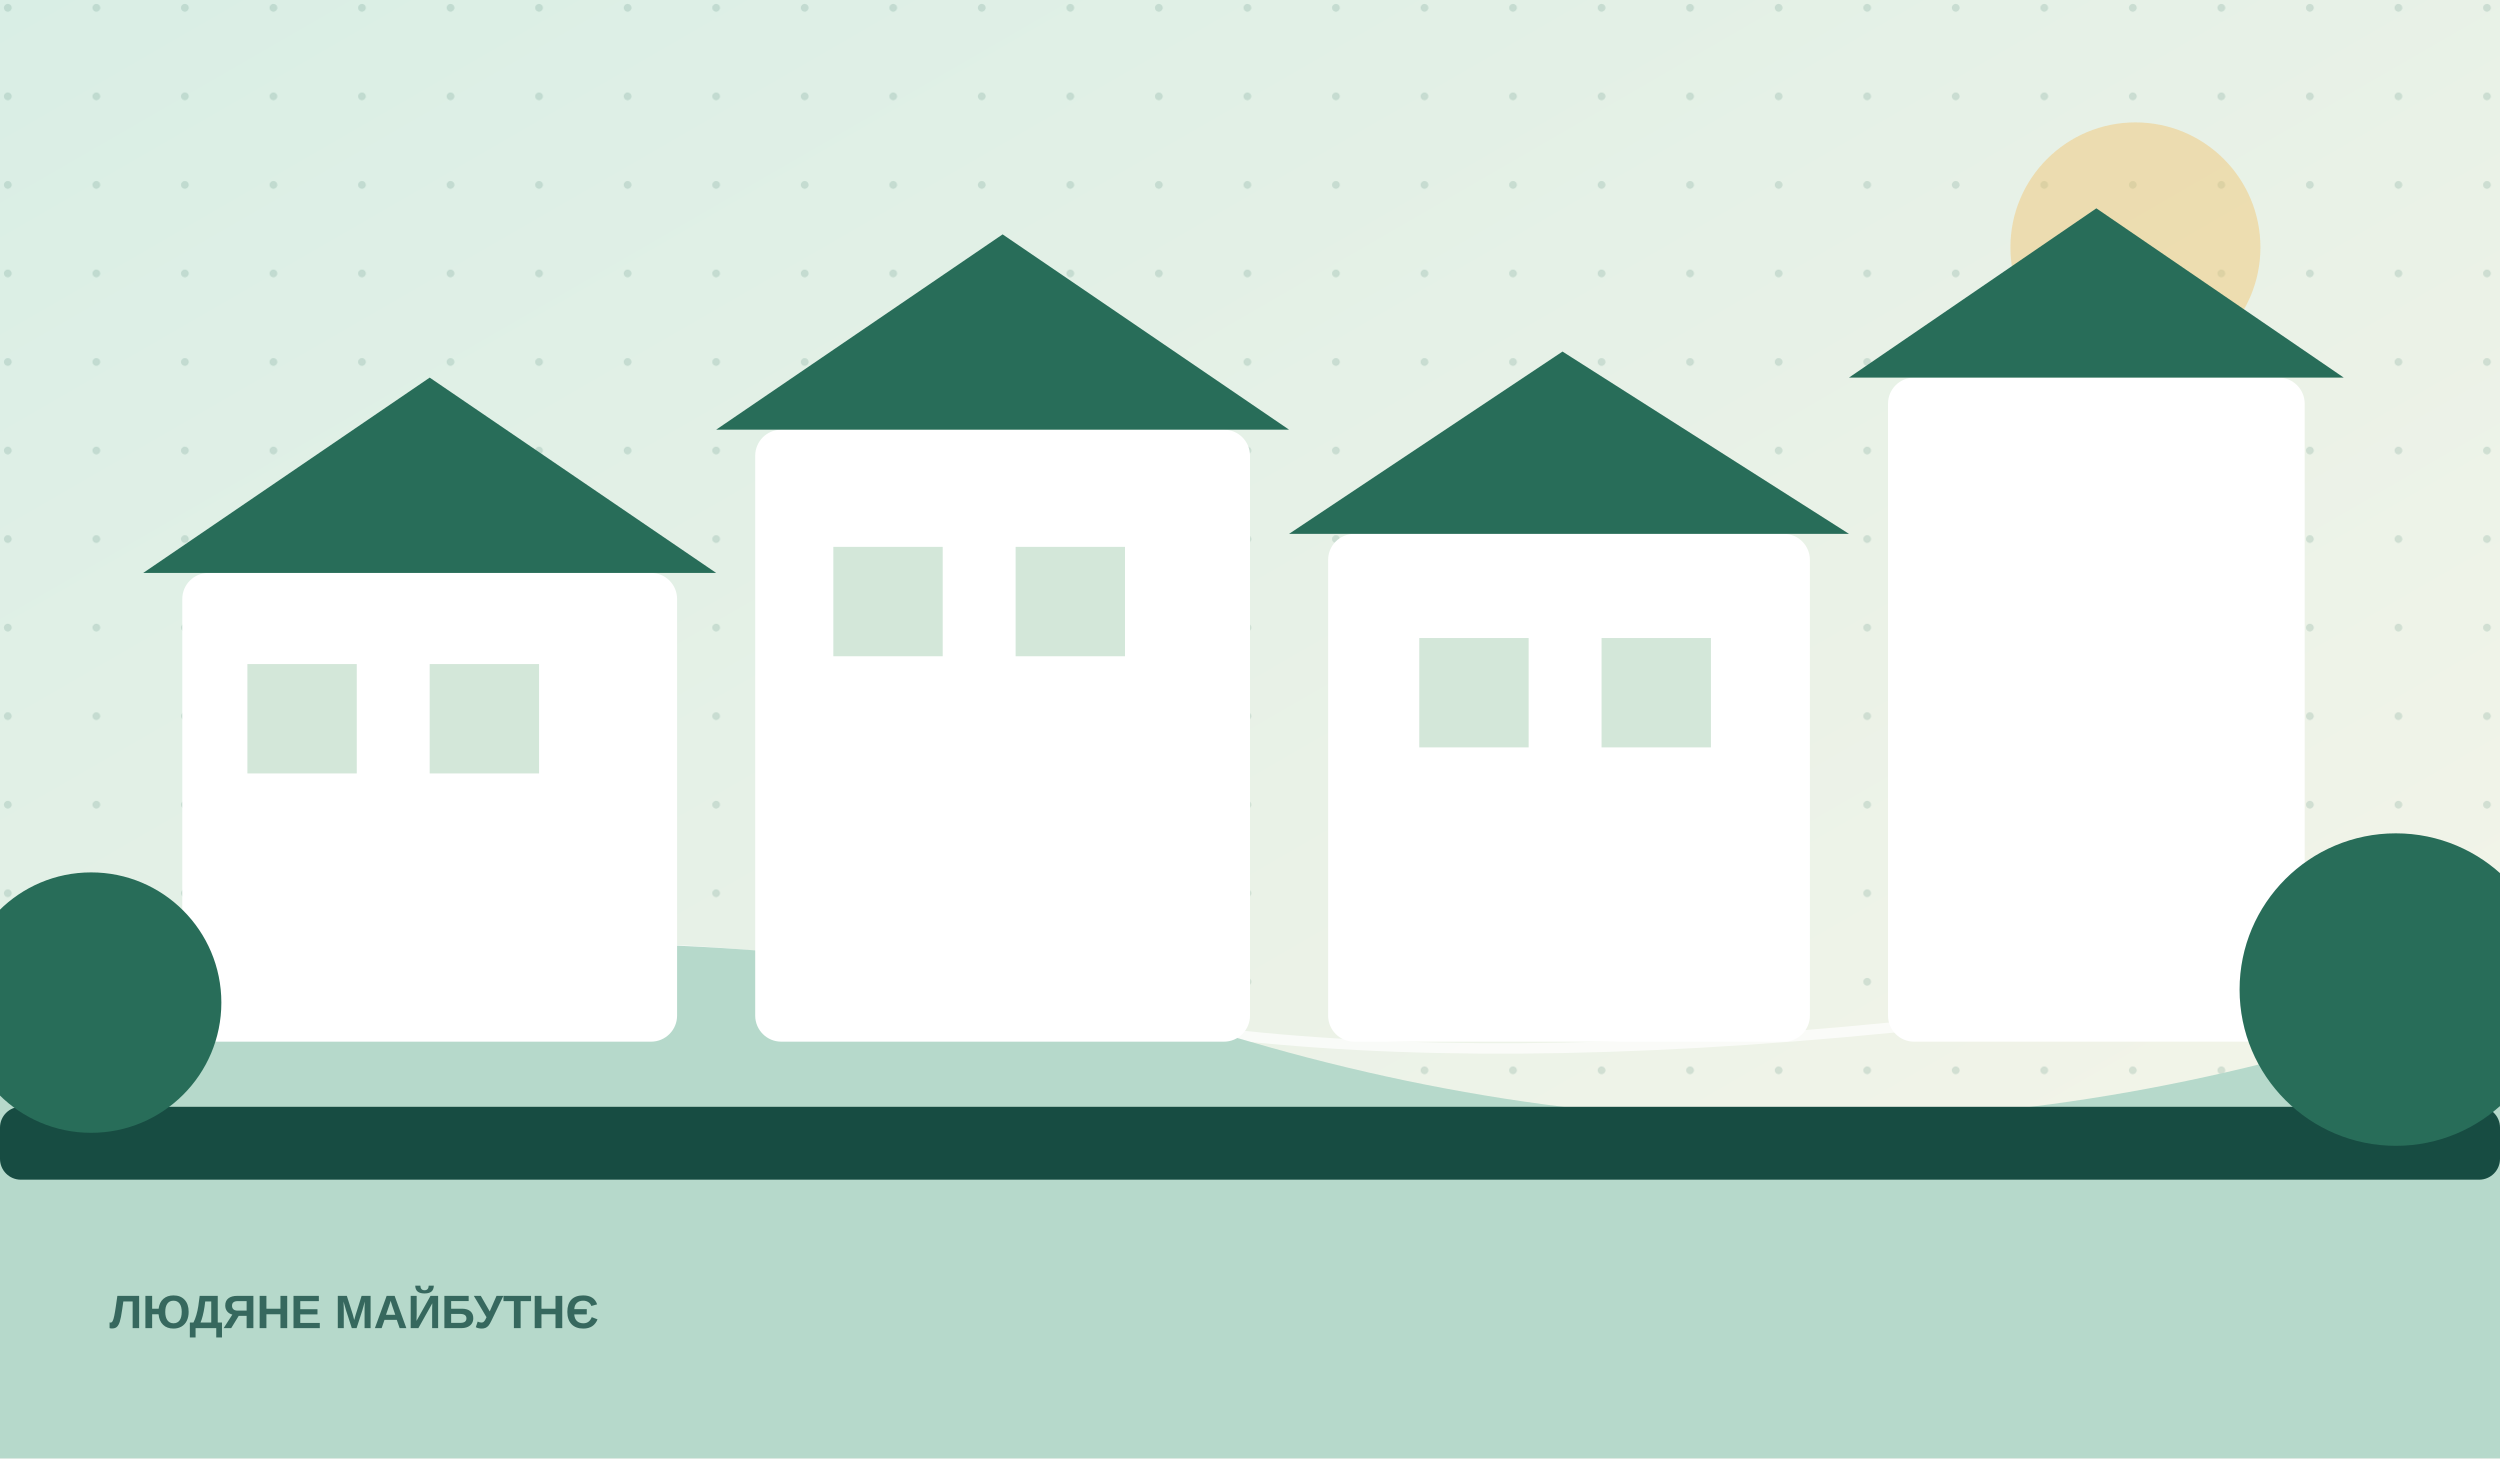
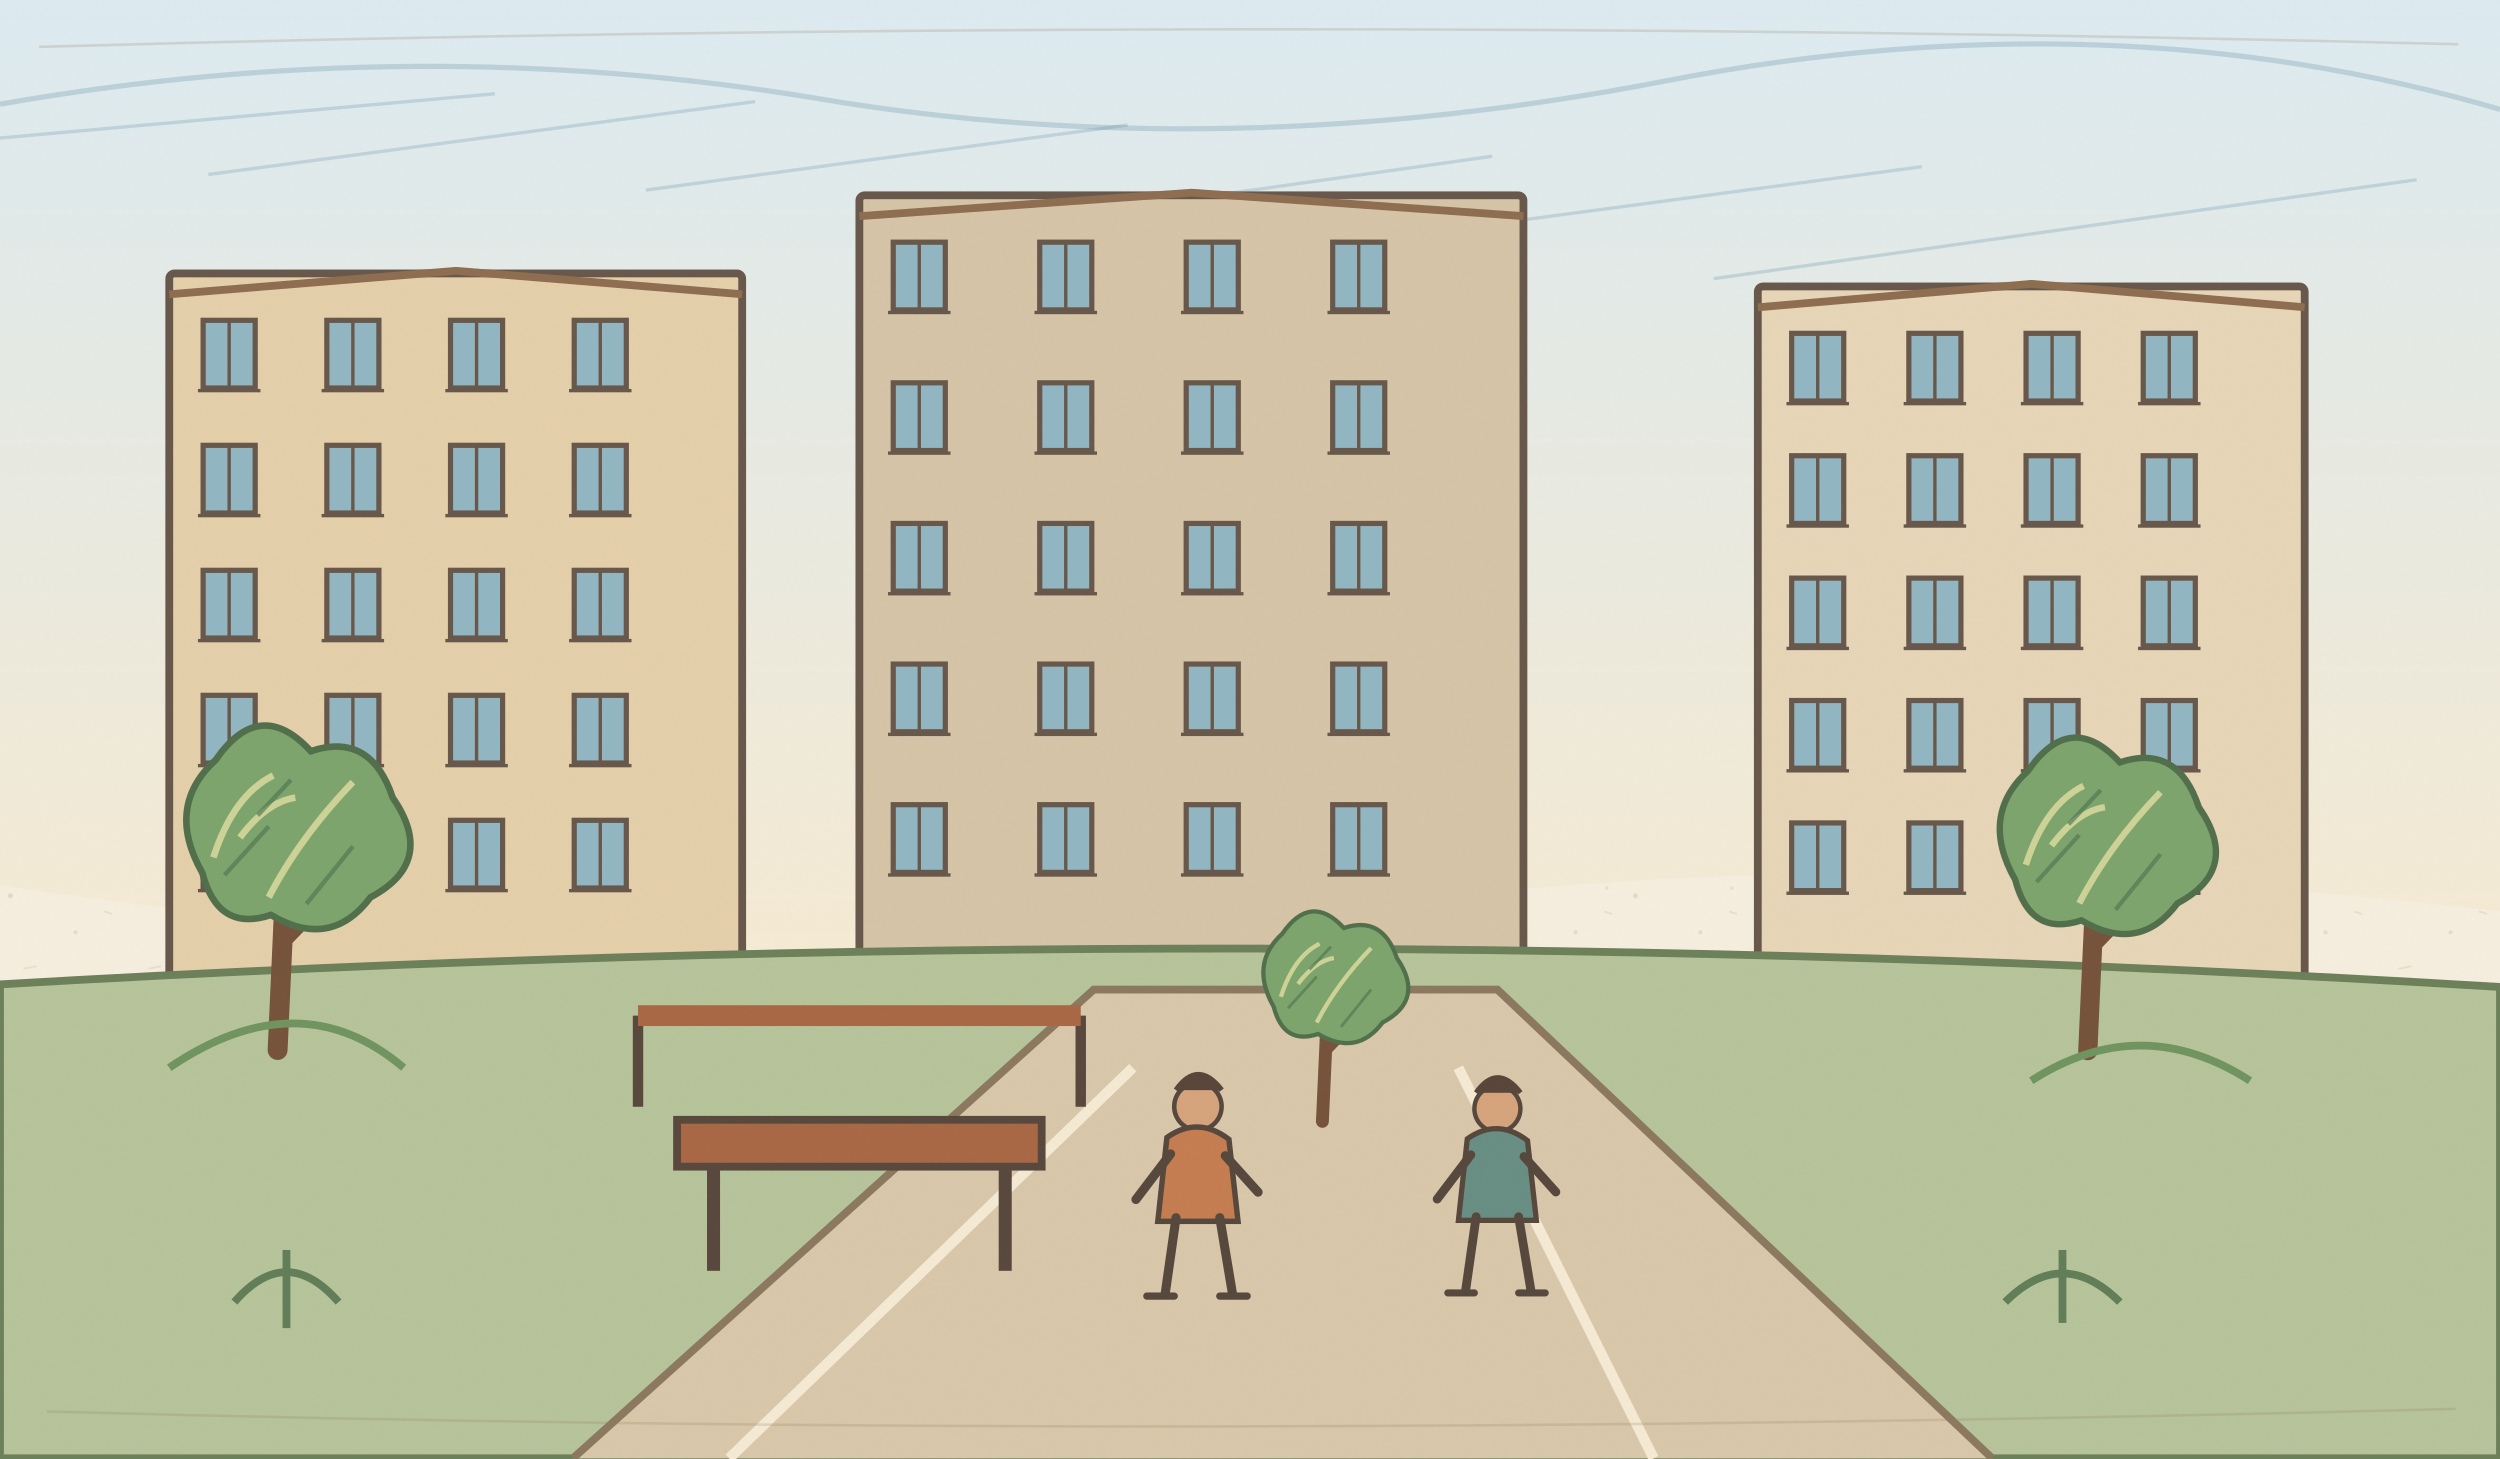
<svg xmlns="http://www.w3.org/2000/svg" viewBox="0 0 960 560" role="img" aria-labelledby="title desc">
  <defs>
-     <linearGradient id="bg" x1="0" y1="0" x2="1" y2="1">
-       <stop offset="0" stop-color="#d9eee5" />
-       <stop offset="1" stop-color="#f7f5e9" />
+     <linearGradient id="sky" x2="0" y2="1">
+       <stop stop-color="#dceaf0" />
+       <stop offset="1" stop-color="#f5ead3" />
    </linearGradient>
-     <pattern id="dots" width="34" height="34" patternUnits="userSpaceOnUse">
-       <circle cx="3" cy="3" r="1.5" fill="#286d59" opacity=".15" />
-     </pattern>
+     <linearGradient id="paper" x2="0" y2="1">
+       <stop stop-color="#fcf8ed" />
+       <stop offset="1" stop-color="#f1e7d5" />
+     </linearGradient>
+     <pattern id="papergrain" width="48" height="48" patternUnits="userSpaceOnUse">
+       <circle cx="4" cy="8" r="1" fill="#8e785c" opacity=".17" />
+       <circle cx="29" cy="22" r=".8" fill="#8e785c" opacity=".16" />
+       <circle cx="41" cy="5" r=".7" fill="#8e785c" opacity=".13" />
+       <path d="M9 36l5-1m17 8l4-1m5-28l3 1" stroke="#a18a6b" stroke-width=".7" opacity=".16" />
+     </pattern>
+     <pattern id="hatch" width="12" height="12" patternUnits="userSpaceOnUse">
+       <path d="M-2 12L12-2M4 16L16 4" stroke="#765d48" stroke-width="1" opacity=".32" />
+     </pattern>
+     <pattern id="bluehatch" width="10" height="10" patternUnits="userSpaceOnUse">
+       <path d="M0 10L10 0" stroke="#477b93" stroke-width="1" opacity=".27" />
+     </pattern>
+     <pattern id="greenhatch" width="11" height="11" patternUnits="userSpaceOnUse">
+       <path d="M0 11L11 0" stroke="#52764f" stroke-width="1" opacity=".3" />
+     </pattern>
+     <filter id="grain">
+       <feTurbulence type="fractalNoise" baseFrequency=".62" numOctaves="2" seed="7" />
+       <feColorMatrix values="0 0 0 0 .38 0 0 0 0 .31 0 0 0 0 .22 0 0 0 .12 0" />
+     </filter>
  </defs>
-   <rect width="960" height="560" fill="url(#bg)" />
-   <rect width="960" height="560" fill="url(#dots)" />
-   <circle cx="820" cy="95" r="48" fill="#f2c36c" opacity=".45" />
-   <path d="M0 390 Q210 340 400 385 T960 360" fill="none" stroke="#fff" stroke-width="4" opacity=".7" />
-   <path d="M0 390 Q240 330 480 400 T960 380 V560 H0Z" fill="#b6d9cb" />
-   <g fill="#fff">
-     <rect x="70" y="220" width="190" height="180" rx="10" />
-     <rect x="290" y="165" width="190" height="235" rx="10" />
-     <rect x="510" y="205" width="185" height="195" rx="10" />
-     <rect x="725" y="145" width="160" height="255" rx="10" />
-   </g>
-   <g fill="#286d59">
-     <path d="M55 220 L165 145 L275 220Z" />
-     <path d="M275 165 L385 90 L495 165Z" />
-     <path d="M495 205 L600 135 L710 205Z" />
-     <path d="M710 145 L805 80 L900 145Z" />
-   </g>
-   <g fill="#d3e7d9">
-     <rect x="95" y="255" width="42" height="42" />
-     <rect x="165" y="255" width="42" height="42" />
-     <rect x="320" y="210" width="42" height="42" />
-     <rect x="390" y="210" width="42" height="42" />
-     <rect x="545" y="245" width="42" height="42" />
-     <rect x="615" y="245" width="42" height="42" />
-   </g>
-   <g fill="#174c42">
-     <rect x="0" y="425" width="960" height="28" rx="8" />
-   </g>
-   <g fill="#286d59">
-     <circle cx="35" cy="385" r="50" />
-     <circle cx="920" cy="380" r="60" />
-   </g>
-   <text x="42" y="510" font-family="Arial,sans-serif" font-size="18" font-weight="700" fill="#174c42" opacity=".8">ЛЮДЯНЕ МАЙБУТНЄ</text>
+   <rect width="960" height="560" fill="url(#paper)" />
+   <rect width="960" height="560" fill="url(#papergrain)" />
+   <path d="M0 0H960V350Q700 320 500 352T0 340Z" fill="url(#sky)" />
+   <path d="M0 40Q160 12 315 38T640 31T960 42" fill="none" stroke="#77a0b2" stroke-width="2" opacity=".35" />
+   <path d="M0 53l190-17m-110 31l210-28m-42 34l185-25m-80 43l220-31m-45 32l210-28m-80 43l270-38" fill="none" stroke="#6995ab" stroke-width="1.3" opacity=".28" />
+   <g>
+     <rect x="65" y="105" width="220" height="275" rx="2" fill="#e4cfaa" stroke="#67584b" stroke-width="3" />
+     <path d="M65 113l110 -9 110 9" fill="none" stroke="#8e6d50" stroke-width="3" />
+     <rect x="78" y="123" width="20" height="26" fill="#91b6c2" stroke="#67584b" stroke-width="2" />
+     <path d="M88 123v26M76 150h24" stroke="#67584b" stroke-width="1.3" />
+     <rect x="125.5" y="123" width="20" height="26" fill="#91b6c2" stroke="#67584b" stroke-width="2" />
+     <path d="M135.5 123v26M123.5 150h24" stroke="#67584b" stroke-width="1.3" />
+     <rect x="173" y="123" width="20" height="26" fill="#91b6c2" stroke="#67584b" stroke-width="2" />
+     <path d="M183 123v26M171 150h24" stroke="#67584b" stroke-width="1.3" />
+     <rect x="220.5" y="123" width="20" height="26" fill="#91b6c2" stroke="#67584b" stroke-width="2" />
+     <path d="M230.5 123v26M218.5 150h24" stroke="#67584b" stroke-width="1.3" />
+     <rect x="78" y="171" width="20" height="26" fill="#91b6c2" stroke="#67584b" stroke-width="2" />
+     <path d="M88 171v26M76 198h24" stroke="#67584b" stroke-width="1.3" />
+     <rect x="125.5" y="171" width="20" height="26" fill="#91b6c2" stroke="#67584b" stroke-width="2" />
+     <path d="M135.5 171v26M123.5 198h24" stroke="#67584b" stroke-width="1.3" />
+     <rect x="173" y="171" width="20" height="26" fill="#91b6c2" stroke="#67584b" stroke-width="2" />
+     <path d="M183 171v26M171 198h24" stroke="#67584b" stroke-width="1.3" />
+     <rect x="220.5" y="171" width="20" height="26" fill="#91b6c2" stroke="#67584b" stroke-width="2" />
+     <path d="M230.5 171v26M218.5 198h24" stroke="#67584b" stroke-width="1.3" />
+     <rect x="78" y="219" width="20" height="26" fill="#91b6c2" stroke="#67584b" stroke-width="2" />
+     <path d="M88 219v26M76 246h24" stroke="#67584b" stroke-width="1.3" />
+     <rect x="125.5" y="219" width="20" height="26" fill="#91b6c2" stroke="#67584b" stroke-width="2" />
+     <path d="M135.5 219v26M123.5 246h24" stroke="#67584b" stroke-width="1.3" />
+     <rect x="173" y="219" width="20" height="26" fill="#91b6c2" stroke="#67584b" stroke-width="2" />
+     <path d="M183 219v26M171 246h24" stroke="#67584b" stroke-width="1.3" />
+     <rect x="220.5" y="219" width="20" height="26" fill="#91b6c2" stroke="#67584b" stroke-width="2" />
+     <path d="M230.5 219v26M218.5 246h24" stroke="#67584b" stroke-width="1.3" />
+     <rect x="78" y="267" width="20" height="26" fill="#91b6c2" stroke="#67584b" stroke-width="2" />
+     <path d="M88 267v26M76 294h24" stroke="#67584b" stroke-width="1.3" />
+     <rect x="125.5" y="267" width="20" height="26" fill="#91b6c2" stroke="#67584b" stroke-width="2" />
+     <path d="M135.5 267v26M123.5 294h24" stroke="#67584b" stroke-width="1.3" />
+     <rect x="173" y="267" width="20" height="26" fill="#91b6c2" stroke="#67584b" stroke-width="2" />
+     <path d="M183 267v26M171 294h24" stroke="#67584b" stroke-width="1.3" />
+     <rect x="220.5" y="267" width="20" height="26" fill="#91b6c2" stroke="#67584b" stroke-width="2" />
+     <path d="M230.5 267v26M218.5 294h24" stroke="#67584b" stroke-width="1.3" />
+     <rect x="78" y="315" width="20" height="26" fill="#91b6c2" stroke="#67584b" stroke-width="2" />
+     <path d="M88 315v26M76 342h24" stroke="#67584b" stroke-width="1.3" />
+     <rect x="125.5" y="315" width="20" height="26" fill="#91b6c2" stroke="#67584b" stroke-width="2" />
+     <path d="M135.5 315v26M123.5 342h24" stroke="#67584b" stroke-width="1.3" />
+     <rect x="173" y="315" width="20" height="26" fill="#91b6c2" stroke="#67584b" stroke-width="2" />
+     <path d="M183 315v26M171 342h24" stroke="#67584b" stroke-width="1.3" />
+     <rect x="220.5" y="315" width="20" height="26" fill="#91b6c2" stroke="#67584b" stroke-width="2" />
+     <path d="M230.5 315v26M218.5 342h24" stroke="#67584b" stroke-width="1.3" />
+     <path d="M70 375h210" stroke="#9a8064" stroke-width="2" />
+   </g>
+   <g>
+     <rect x="330" y="75" width="255" height="305" rx="2" fill="#d5c4a6" stroke="#67584b" stroke-width="3" />
+     <path d="M330 83l127.5 -9 127.5 9" fill="none" stroke="#8e6d50" stroke-width="3" />
+     <rect x="343" y="93" width="20" height="26" fill="#91b6c2" stroke="#67584b" stroke-width="2" />
+     <path d="M353 93v26M341 120h24" stroke="#67584b" stroke-width="1.3" />
+     <rect x="399.25" y="93" width="20" height="26" fill="#91b6c2" stroke="#67584b" stroke-width="2" />
+     <path d="M409.25 93v26M397.25 120h24" stroke="#67584b" stroke-width="1.3" />
+     <rect x="455.5" y="93" width="20" height="26" fill="#91b6c2" stroke="#67584b" stroke-width="2" />
+     <path d="M465.5 93v26M453.5 120h24" stroke="#67584b" stroke-width="1.3" />
+     <rect x="511.75" y="93" width="20" height="26" fill="#91b6c2" stroke="#67584b" stroke-width="2" />
+     <path d="M521.75 93v26M509.75 120h24" stroke="#67584b" stroke-width="1.3" />
+     <rect x="343" y="147" width="20" height="26" fill="#91b6c2" stroke="#67584b" stroke-width="2" />
+     <path d="M353 147v26M341 174h24" stroke="#67584b" stroke-width="1.3" />
+     <rect x="399.25" y="147" width="20" height="26" fill="#91b6c2" stroke="#67584b" stroke-width="2" />
+     <path d="M409.25 147v26M397.25 174h24" stroke="#67584b" stroke-width="1.3" />
+     <rect x="455.5" y="147" width="20" height="26" fill="#91b6c2" stroke="#67584b" stroke-width="2" />
+     <path d="M465.5 147v26M453.5 174h24" stroke="#67584b" stroke-width="1.3" />
+     <rect x="511.75" y="147" width="20" height="26" fill="#91b6c2" stroke="#67584b" stroke-width="2" />
+     <path d="M521.75 147v26M509.75 174h24" stroke="#67584b" stroke-width="1.3" />
+     <rect x="343" y="201" width="20" height="26" fill="#91b6c2" stroke="#67584b" stroke-width="2" />
+     <path d="M353 201v26M341 228h24" stroke="#67584b" stroke-width="1.3" />
+     <rect x="399.25" y="201" width="20" height="26" fill="#91b6c2" stroke="#67584b" stroke-width="2" />
+     <path d="M409.25 201v26M397.25 228h24" stroke="#67584b" stroke-width="1.3" />
+     <rect x="455.5" y="201" width="20" height="26" fill="#91b6c2" stroke="#67584b" stroke-width="2" />
+     <path d="M465.5 201v26M453.5 228h24" stroke="#67584b" stroke-width="1.3" />
+     <rect x="511.75" y="201" width="20" height="26" fill="#91b6c2" stroke="#67584b" stroke-width="2" />
+     <path d="M521.75 201v26M509.75 228h24" stroke="#67584b" stroke-width="1.3" />
+     <rect x="343" y="255" width="20" height="26" fill="#91b6c2" stroke="#67584b" stroke-width="2" />
+     <path d="M353 255v26M341 282h24" stroke="#67584b" stroke-width="1.3" />
+     <rect x="399.25" y="255" width="20" height="26" fill="#91b6c2" stroke="#67584b" stroke-width="2" />
+     <path d="M409.25 255v26M397.25 282h24" stroke="#67584b" stroke-width="1.3" />
+     <rect x="455.5" y="255" width="20" height="26" fill="#91b6c2" stroke="#67584b" stroke-width="2" />
+     <path d="M465.5 255v26M453.5 282h24" stroke="#67584b" stroke-width="1.3" />
+     <rect x="511.75" y="255" width="20" height="26" fill="#91b6c2" stroke="#67584b" stroke-width="2" />
+     <path d="M521.75 255v26M509.75 282h24" stroke="#67584b" stroke-width="1.3" />
+     <rect x="343" y="309" width="20" height="26" fill="#91b6c2" stroke="#67584b" stroke-width="2" />
+     <path d="M353 309v26M341 336h24" stroke="#67584b" stroke-width="1.3" />
+     <rect x="399.25" y="309" width="20" height="26" fill="#91b6c2" stroke="#67584b" stroke-width="2" />
+     <path d="M409.25 309v26M397.25 336h24" stroke="#67584b" stroke-width="1.3" />
+     <rect x="455.5" y="309" width="20" height="26" fill="#91b6c2" stroke="#67584b" stroke-width="2" />
+     <path d="M465.5 309v26M453.5 336h24" stroke="#67584b" stroke-width="1.3" />
+     <rect x="511.75" y="309" width="20" height="26" fill="#91b6c2" stroke="#67584b" stroke-width="2" />
+     <path d="M521.75 309v26M509.75 336h24" stroke="#67584b" stroke-width="1.3" />
+     <path d="M335 375h245" stroke="#9a8064" stroke-width="2" />
+   </g>
+   <g>
+     <rect x="675" y="110" width="210" height="270" rx="2" fill="#e7d5b7" stroke="#67584b" stroke-width="3" />
+     <path d="M675 118l105 -9 105 9" fill="none" stroke="#8e6d50" stroke-width="3" />
+     <rect x="688" y="128" width="20" height="26" fill="#91b6c2" stroke="#67584b" stroke-width="2" />
+     <path d="M698 128v26M686 155h24" stroke="#67584b" stroke-width="1.3" />
+     <rect x="733" y="128" width="20" height="26" fill="#91b6c2" stroke="#67584b" stroke-width="2" />
+     <path d="M743 128v26M731 155h24" stroke="#67584b" stroke-width="1.3" />
+     <rect x="778" y="128" width="20" height="26" fill="#91b6c2" stroke="#67584b" stroke-width="2" />
+     <path d="M788 128v26M776 155h24" stroke="#67584b" stroke-width="1.3" />
+     <rect x="823" y="128" width="20" height="26" fill="#91b6c2" stroke="#67584b" stroke-width="2" />
+     <path d="M833 128v26M821 155h24" stroke="#67584b" stroke-width="1.3" />
+     <rect x="688" y="175" width="20" height="26" fill="#91b6c2" stroke="#67584b" stroke-width="2" />
+     <path d="M698 175v26M686 202h24" stroke="#67584b" stroke-width="1.3" />
+     <rect x="733" y="175" width="20" height="26" fill="#91b6c2" stroke="#67584b" stroke-width="2" />
+     <path d="M743 175v26M731 202h24" stroke="#67584b" stroke-width="1.3" />
+     <rect x="778" y="175" width="20" height="26" fill="#91b6c2" stroke="#67584b" stroke-width="2" />
+     <path d="M788 175v26M776 202h24" stroke="#67584b" stroke-width="1.3" />
+     <rect x="823" y="175" width="20" height="26" fill="#91b6c2" stroke="#67584b" stroke-width="2" />
+     <path d="M833 175v26M821 202h24" stroke="#67584b" stroke-width="1.3" />
+     <rect x="688" y="222" width="20" height="26" fill="#91b6c2" stroke="#67584b" stroke-width="2" />
+     <path d="M698 222v26M686 249h24" stroke="#67584b" stroke-width="1.3" />
+     <rect x="733" y="222" width="20" height="26" fill="#91b6c2" stroke="#67584b" stroke-width="2" />
+     <path d="M743 222v26M731 249h24" stroke="#67584b" stroke-width="1.3" />
+     <rect x="778" y="222" width="20" height="26" fill="#91b6c2" stroke="#67584b" stroke-width="2" />
+     <path d="M788 222v26M776 249h24" stroke="#67584b" stroke-width="1.3" />
+     <rect x="823" y="222" width="20" height="26" fill="#91b6c2" stroke="#67584b" stroke-width="2" />
+     <path d="M833 222v26M821 249h24" stroke="#67584b" stroke-width="1.3" />
+     <rect x="688" y="269" width="20" height="26" fill="#91b6c2" stroke="#67584b" stroke-width="2" />
+     <path d="M698 269v26M686 296h24" stroke="#67584b" stroke-width="1.3" />
+     <rect x="733" y="269" width="20" height="26" fill="#91b6c2" stroke="#67584b" stroke-width="2" />
+     <path d="M743 269v26M731 296h24" stroke="#67584b" stroke-width="1.3" />
+     <rect x="778" y="269" width="20" height="26" fill="#91b6c2" stroke="#67584b" stroke-width="2" />
+     <path d="M788 269v26M776 296h24" stroke="#67584b" stroke-width="1.3" />
+     <rect x="823" y="269" width="20" height="26" fill="#91b6c2" stroke="#67584b" stroke-width="2" />
+     <path d="M833 269v26M821 296h24" stroke="#67584b" stroke-width="1.3" />
+     <rect x="688" y="316" width="20" height="26" fill="#91b6c2" stroke="#67584b" stroke-width="2" />
+     <path d="M698 316v26M686 343h24" stroke="#67584b" stroke-width="1.3" />
+     <rect x="733" y="316" width="20" height="26" fill="#91b6c2" stroke="#67584b" stroke-width="2" />
+     <path d="M743 316v26M731 343h24" stroke="#67584b" stroke-width="1.3" />
+     <rect x="778" y="316" width="20" height="26" fill="#91b6c2" stroke="#67584b" stroke-width="2" />
+     <path d="M788 316v26M776 343h24" stroke="#67584b" stroke-width="1.3" />
+     <rect x="823" y="316" width="20" height="26" fill="#91b6c2" stroke="#67584b" stroke-width="2" />
+     <path d="M833 316v26M821 343h24" stroke="#67584b" stroke-width="1.3" />
+     <path d="M680 375h200" stroke="#9a8064" stroke-width="2" />
+   </g>
+   <path d="M0 378Q480 350 960 379V560H0Z" fill="#b6c49a" stroke="#6c8059" stroke-width="3" />
+   <path d="M220 560L420 380H575L765 560" fill="#d8c7a9" stroke="#8b785f" stroke-width="3" />
+   <path d="M280 560L435 410m200 150L560 410" stroke="#f4ead4" stroke-width="4" fill="none" />
+   <g transform="translate(110 325) scale(0.85)">
+     <path d="M0 4L-4 92M0 30L-26 4M-1 41L26 13" stroke="#76533a" stroke-width="9" fill="none" stroke-linecap="round" />
+     <path d="M-38 12Q-55-18-32-39Q-12-68 11-43Q38-52 48-22Q68 7 38 23Q20 47-7 31Q-31 39-38 12Z" fill="#7da46c" stroke="#526f4c" stroke-width="3" />
+     <path d="M-33 5Q-24-23-6-32M-8 23Q6-4 30-29M-21-4Q-9-20 4-22" fill="none" stroke="#d6d89a" stroke-width="3" opacity=".9" />
+     <path d="M-28 13l20-22m17 35l21-26m-43-14l15-16" stroke="#4f7651" stroke-width="2" opacity=".65" />
+   </g>
+   <g transform="translate(805 328) scale(0.82)">
+     <path d="M0 4L-4 92M0 30L-26 4M-1 41L26 13" stroke="#76533a" stroke-width="9" fill="none" stroke-linecap="round" />
+     <path d="M-38 12Q-55-18-32-39Q-12-68 11-43Q38-52 48-22Q68 7 38 23Q20 47-7 31Q-31 39-38 12Z" fill="#7da46c" stroke="#526f4c" stroke-width="3" />
+     <path d="M-33 5Q-24-23-6-32M-8 23Q6-4 30-29M-21-4Q-9-20 4-22" fill="none" stroke="#d6d89a" stroke-width="3" opacity=".9" />
+     <path d="M-28 13l20-22m17 35l21-26m-43-14l15-16" stroke="#4f7651" stroke-width="2" opacity=".65" />
+   </g>
+   <g transform="translate(510 380) scale(0.55)">
+     <path d="M0 4L-4 92M0 30L-26 4M-1 41L26 13" stroke="#76533a" stroke-width="9" fill="none" stroke-linecap="round" />
+     <path d="M-38 12Q-55-18-32-39Q-12-68 11-43Q38-52 48-22Q68 7 38 23Q20 47-7 31Q-31 39-38 12Z" fill="#7da46c" stroke="#526f4c" stroke-width="3" />
+     <path d="M-33 5Q-24-23-6-32M-8 23Q6-4 30-29M-21-4Q-9-20 4-22" fill="none" stroke="#d6d89a" stroke-width="3" opacity=".9" />
+     <path d="M-28 13l20-22m17 35l21-26m-43-14l15-16" stroke="#4f7651" stroke-width="2" opacity=".65" />
+   </g>
+   <g transform="translate(330 430)">
+     <path d="M-70 0h140v18h-140z" fill="#a96845" stroke="#59483c" stroke-width="3" />
+     <path d="M-56 18v40m112-40v40" stroke="#59483c" stroke-width="5" />
+     <path d="M-85-5v-35m170 35v-35" stroke="#59483c" stroke-width="4" />
+     <path d="M-85-40h170" stroke="#a96845" stroke-width="8" />
+   </g>
+   <g transform="translate(460 455) scale(0.7)">
+     <circle cx="0" cy="-43" r="13" fill="#d5a37c" stroke="#57483d" stroke-width="2.5" />
+     <path d="M-12-52q12-17 25 0" fill="#594639" stroke="#594639" stroke-width="3" />
+     <path d="M-17-26Q0-38 17-25L22 20H-22Z" fill="#c57d50" stroke="#57483d" stroke-width="3" />
+     <path d="M-12 18L-18 60M12 18L19 60M-15-17L-34 8M15-16L33 4" fill="none" stroke="#57483d" stroke-width="5" stroke-linecap="round" />
+     <path d="M-28 61h15m25 0h15" stroke="#57483d" stroke-width="4" stroke-linecap="round" />
+   </g>
+   <g transform="translate(575 455) scale(0.68)">
+     <circle cx="0" cy="-43" r="13" fill="#d5a37c" stroke="#57483d" stroke-width="2.5" />
+     <path d="M-12-52q12-17 25 0" fill="#594639" stroke="#594639" stroke-width="3" />
+     <path d="M-17-26Q0-38 17-25L22 20H-22Z" fill="#688e83" stroke="#57483d" stroke-width="3" />
+     <path d="M-12 18L-18 60M12 18L19 60M-15-17L-34 8M15-16L33 4" fill="none" stroke="#57483d" stroke-width="5" stroke-linecap="round" />
+     <path d="M-28 61h15m25 0h15" stroke="#57483d" stroke-width="4" stroke-linecap="round" />
+   </g>
+   <path d="M65 410q50-34 90 0m625 5q42-27 84 0" stroke="#70945f" stroke-width="3" fill="none" />
+   <path d="M90 500q20-23 40 0m-20-20v30m660-10q22-22 44 0m-22-20v28" stroke="#617e58" stroke-width="3" fill="none" />
+   <rect width="960" height="560" filter="url(#grain)" opacity=".11" pointer-events="none" />
+   <path d="M15 18Q470 5 944 17M18 542Q450 554 943 541" fill="none" stroke="#927d61" stroke-width="1" opacity=".22" />
</svg>
